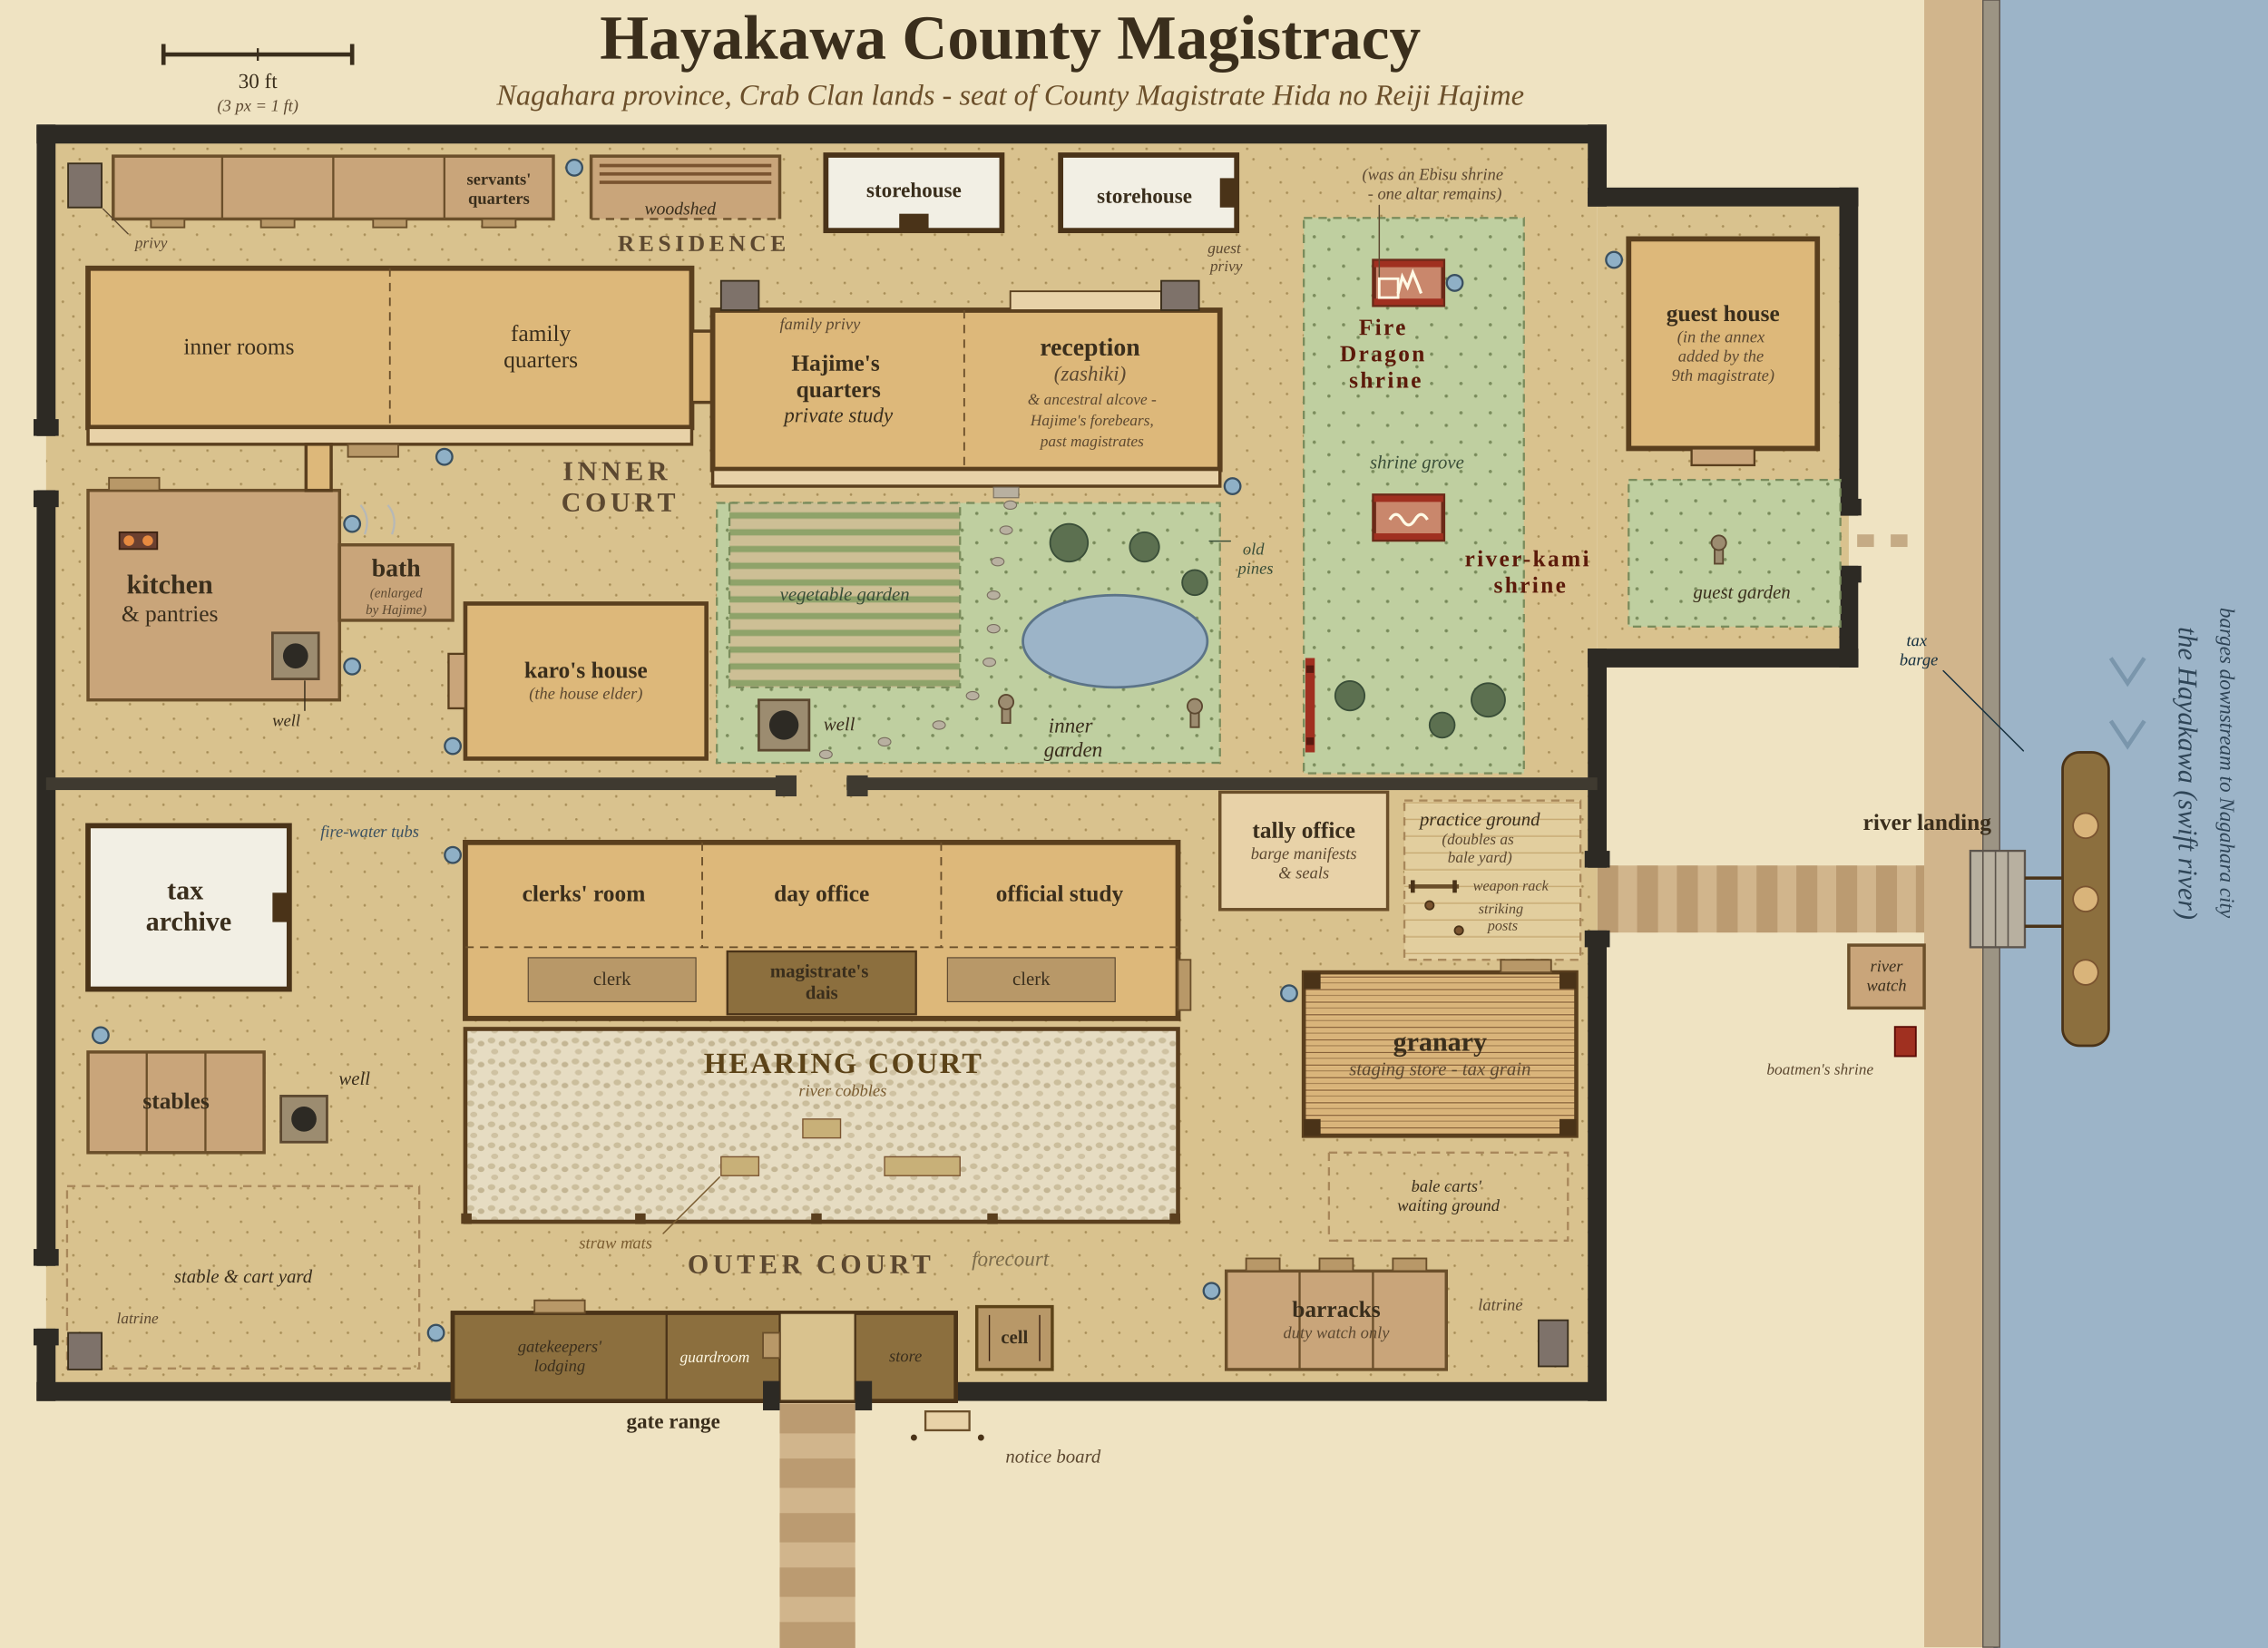
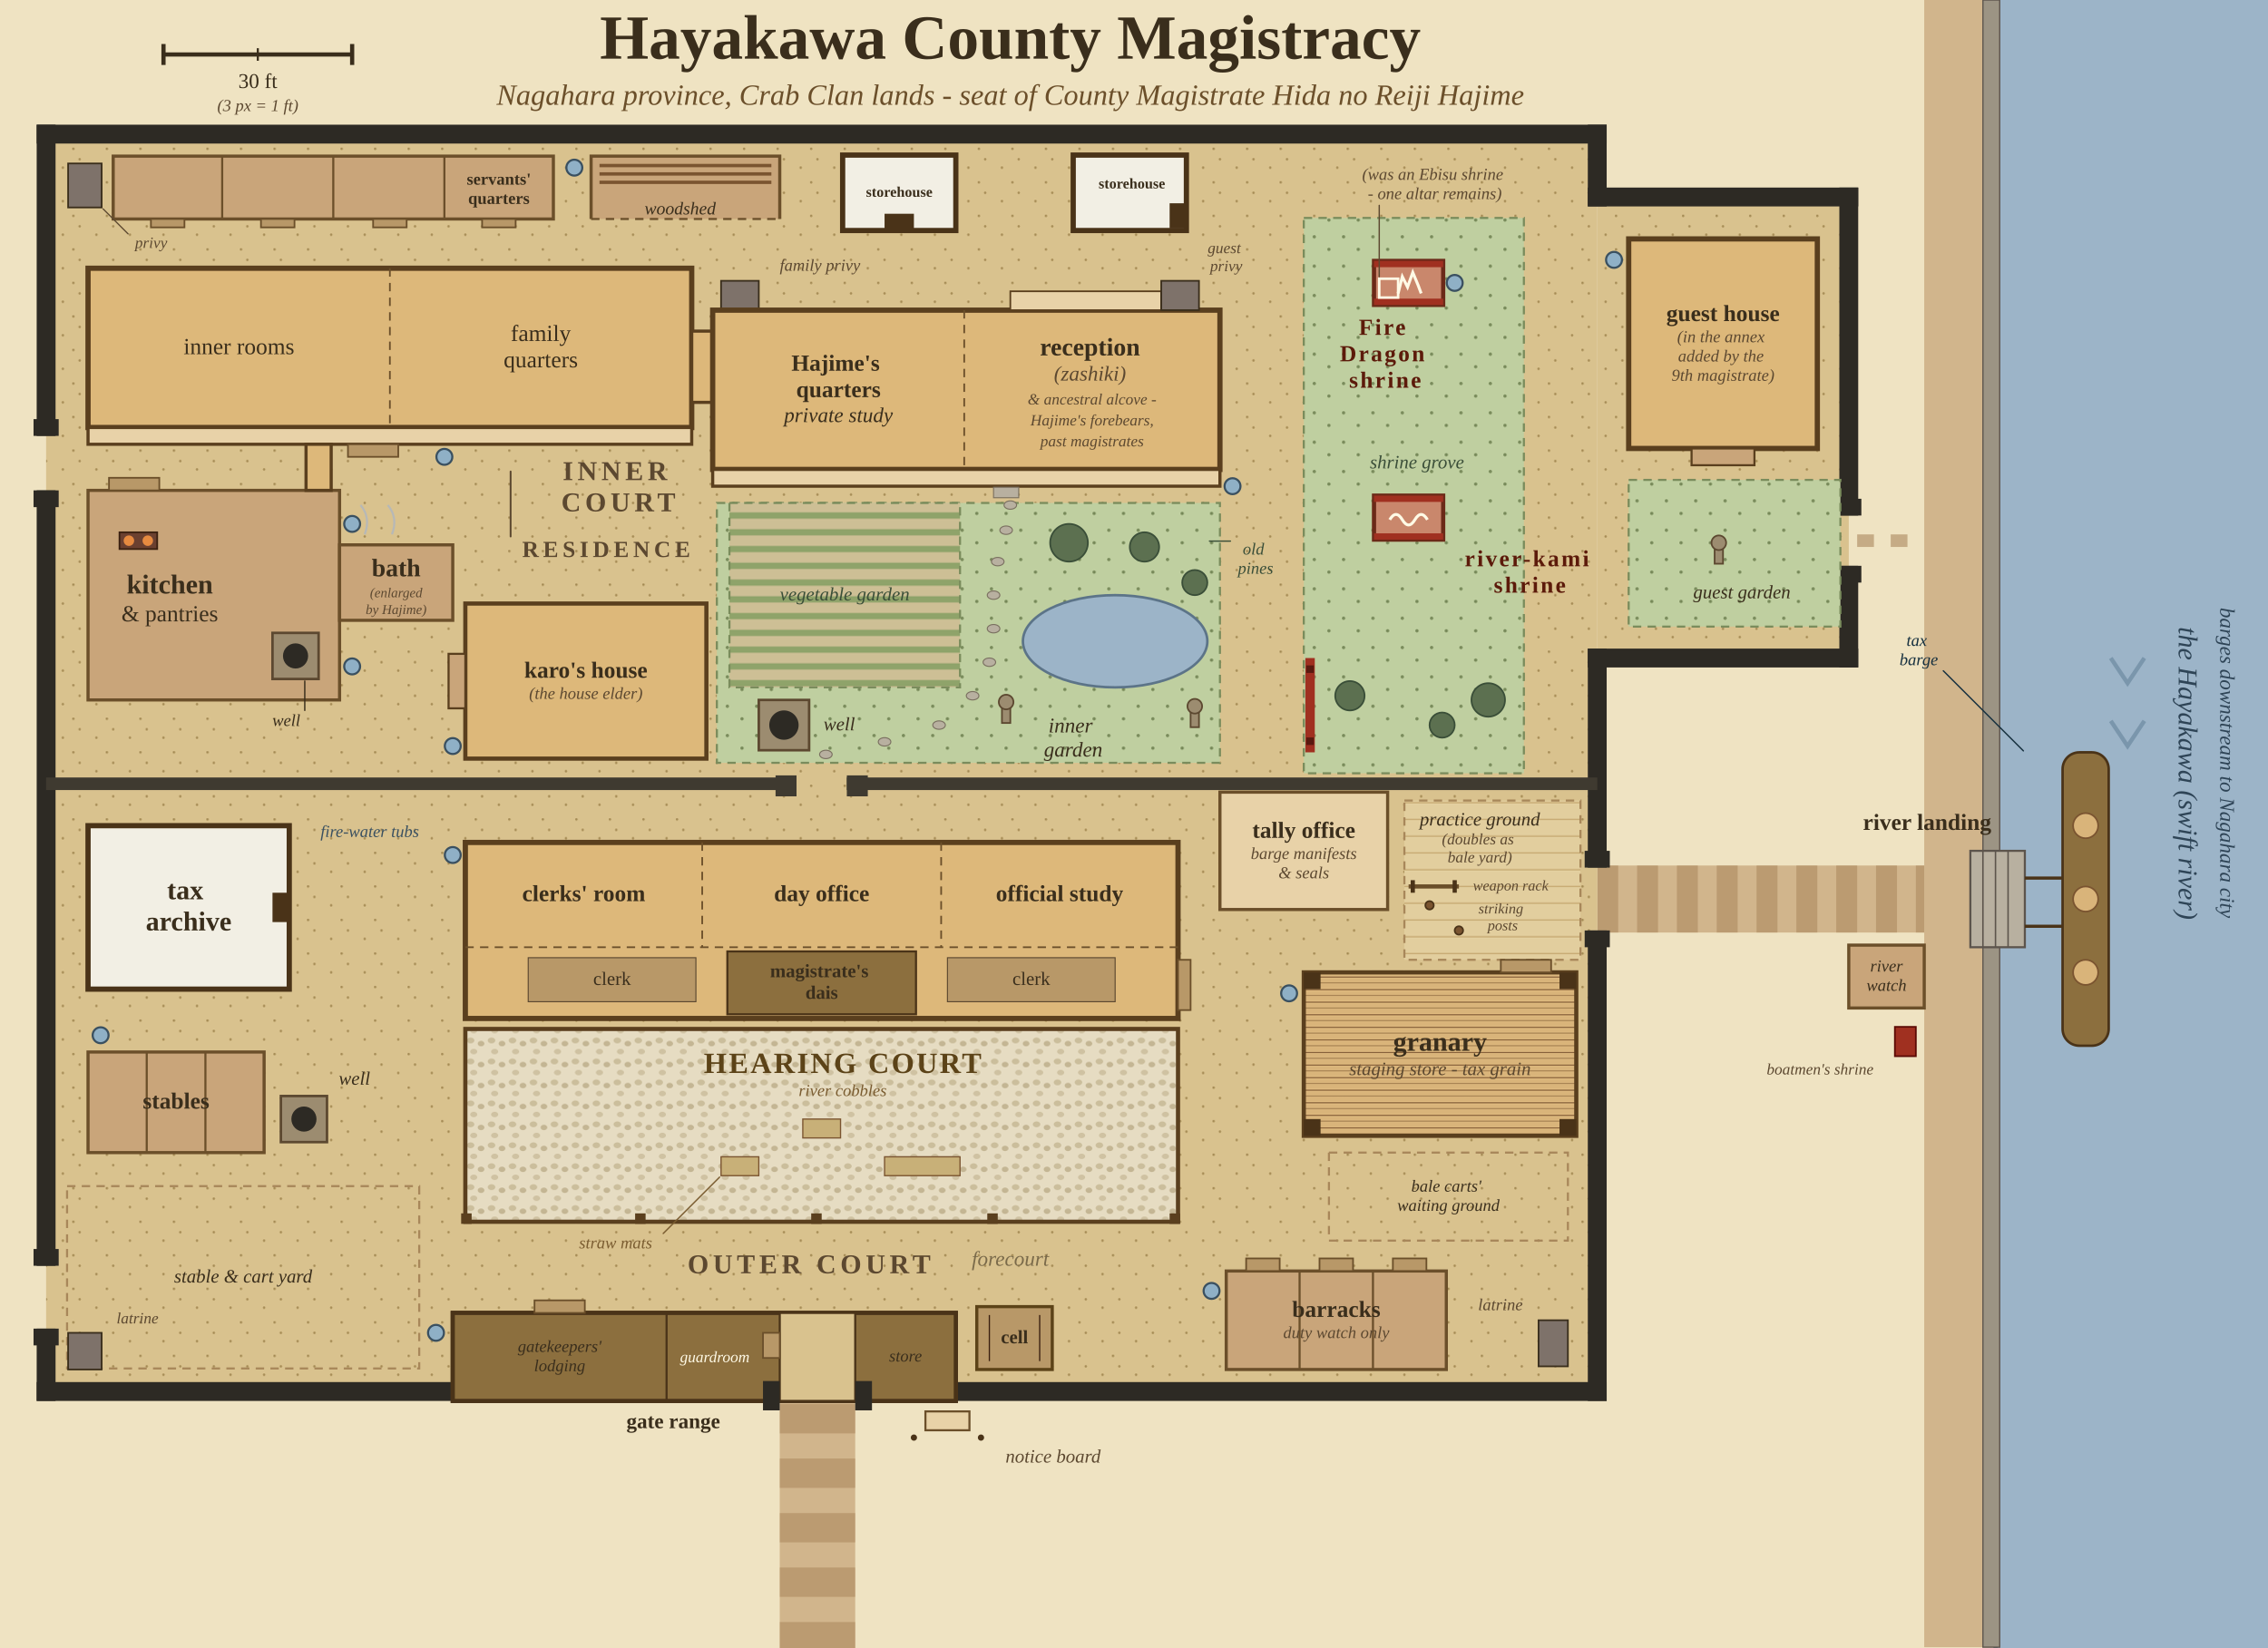
<svg xmlns="http://www.w3.org/2000/svg" viewBox="118 86 1082 786" font-family="Georgia, 'Times New Roman', serif">
  <defs>
    <pattern id="vegetable-rows" patternUnits="userSpaceOnUse" width="8" height="8">
      <rect width="8" height="8" fill="#CDBF95" />
      <rect y="2.5" width="8" height="3" fill="#8FA36A" />
    </pattern>
    <pattern id="garden-stipple" patternUnits="userSpaceOnUse" width="14" height="14">
      <rect width="14" height="14" fill="#BFCFA0" />
      <circle cx="3" cy="3" r="0.8" fill="#7A8C5C" />
      <circle cx="10" cy="9" r="0.8" fill="#7A8C5C" />
    </pattern>
    <pattern id="court-earth" patternUnits="userSpaceOnUse" width="16" height="16">
      <rect width="16" height="16" fill="#D9C28E" />
      <circle cx="4" cy="6" r="0.6" fill="#A88E58" />
      <circle cx="12" cy="2" r="0.6" fill="#A88E58" />
      <circle cx="9" cy="13" r="0.6" fill="#A88E58" />
    </pattern>
    <pattern id="keiko-earth" patternUnits="userSpaceOnUse" width="16" height="16">
      <rect width="16" height="16" fill="#E2CE9E" />
      <line x1="0" y1="5" x2="16" y2="5" stroke="#C2A46C" stroke-width="0.5" />
      <line x1="0" y1="13" x2="16" y2="13" stroke="#C2A46C" stroke-width="0.5" />
    </pattern>
    <pattern id="oshirasu-sand" patternUnits="userSpaceOnUse" width="12" height="12">
      <rect width="12" height="12" fill="#F2EAD0" />
      <circle cx="3" cy="4" r="0.5" fill="#C9B884" />
      <circle cx="8" cy="2" r="0.5" fill="#C9B884" />
      <circle cx="10" cy="9" r="0.5" fill="#C9B884" />
      <circle cx="5" cy="10" r="0.5" fill="#C9B884" />
      <circle cx="1" cy="8" r="0.5" fill="#C9B884" />
    </pattern>
    <pattern id="court-cobbles" patternUnits="userSpaceOnUse" width="10" height="10">
      <rect width="10" height="10" fill="#E6DCC2" />
      <ellipse cx="2.5" cy="2.5" rx="1.8" ry="1.4" fill="#CBBE9C" />
      <ellipse cx="7.5" cy="4" rx="1.6" ry="1.3" fill="#C4B694" />
      <ellipse cx="4" cy="7.8" rx="1.7" ry="1.3" fill="#CFC2A2" />
    </pattern>
    <pattern id="granary-slats" patternUnits="userSpaceOnUse" width="14" height="6">
      <rect width="14" height="6" fill="#D9B47A" />
      <line x1="0" y1="0" x2="14" y2="0" stroke="#7A5430" stroke-width="0.8" />
      <line x1="0" y1="3" x2="14" y2="3" stroke="#A88454" stroke-width="0.5" />
    </pattern>
  </defs>
  <rect x="0" y="0" width="1200" height="900" fill="#EFE3C2" data-kind="-" />
  <g data-kind="river">
    <rect x="1070" y="0" width="130" height="900" fill="#9CB4C8" />
    <line x1="1070" y1="0" x2="1070" y2="900" stroke="#5C7488" stroke-width="2" />
    <g stroke="#7A96AC" stroke-width="2" fill="none">
      <path d="M 1125 400 L 1133 412 L 1141 400" />
      <path d="M 1125 430 L 1133 442 L 1141 430" />
    </g>
    <text x="1161.0" y="458.6" text-anchor="middle" font-size="13" font-style="italic" fill="#2E4456" transform="rotate(90.0 1161.0 455.0)">the Hayakawa (swift river)</text>
    <text x="1180.0" y="452.8" text-anchor="middle" font-size="10" font-style="italic" fill="#2E4456" transform="rotate(90.0 1180.0 450.0)">barges downstream to Nagahara city</text>
  </g>
  <g data-kind="road">
    <path d="M 508 900 L 508 754.5" stroke="#B89060" stroke-width="36" stroke-linecap="butt" opacity="0.55" />
    <path d="M 508 900 L 508 754.5" stroke="#9C7448" stroke-width="36" stroke-dasharray="14 12" fill="none" opacity="0.4" />
  </g>
  <g data-kind="road">
    <path d="M 880 515 L 1036 515" stroke="#B89060" stroke-width="32" stroke-linecap="butt" opacity="0.55" />
    <path d="M 880 515 L 1036 515" stroke="#9C7448" stroke-width="32" stroke-dasharray="10 9" fill="none" opacity="0.4" />
  </g>
  <g data-kind="road">
    <path d="M 1050 86 L 1050 872" stroke="#B89060" stroke-width="28" stroke-linecap="butt" opacity="0.55" />
  </g>
  <g data-kind="river landing">
    <rect x="1064" y="86" width="8" height="786" fill="#9C9484" stroke="#5C544C" stroke-width="0.6" data-kind="revetment" />
    <g data-kind="dock">
      <rect x="1058" y="492" width="26" height="46" fill="#B8B0A0" stroke="#5C544C" stroke-width="1" />
      <line x1="1064" y1="492" x2="1064" y2="538" stroke="#5C544C" stroke-width="0.7" />
      <line x1="1070" y1="492" x2="1070" y2="538" stroke="#5C544C" stroke-width="0.7" />
      <line x1="1076" y1="492" x2="1076" y2="538" stroke="#5C544C" stroke-width="0.7" />
    </g>
    <text x="1068" y="482" text-anchor="end" font-size="11" font-weight="bold" fill="#3A2E1C">river landing</text>
    <g data-kind="tax barge">
      <line x1="1084" y1="505" x2="1102" y2="505" stroke="#4A3318" stroke-width="1.5" />
      <line x1="1084" y1="528" x2="1102" y2="528" stroke="#4A3318" stroke-width="1.5" />
      <rect x="1102" y="445" width="22" height="140" rx="8" fill="#8C6F3E" stroke="#4A3318" stroke-width="1.2" />
      <circle cx="1113" cy="480" r="6" fill="#D9B47A" stroke="#7A5430" stroke-width="0.8" />
      <circle cx="1113" cy="515" r="6" fill="#D9B47A" stroke="#7A5430" stroke-width="0.8" />
      <circle cx="1113" cy="550" r="6" fill="#D9B47A" stroke="#7A5430" stroke-width="0.8" />
      <text x="1033.4" y="394.2" text-anchor="middle" font-size="8" font-style="italic" fill="#16303F">
        <tspan x="1033.4" dy="0.0">tax</tspan>
        <tspan x="1033.4" dy="9.2">barge</tspan>
      </text>
      <line x1="1045.1" y1="406.1" x2="1083.3" y2="444.3" stroke="#16303F" stroke-width="0.64" stroke-linecap="round" data-leader="1" />
    </g>
    <g data-kind="boatmen's altar">
      <rect x="1022" y="576" width="10" height="14" fill="#A03020" stroke="#5C0A04" stroke-width="0.8" />
      <text x="986.3" y="598.7" text-anchor="middle" font-size="7.5" font-style="italic" fill="#5C4830">boatmen's shrine</text>
    </g>
    <g data-kind="river watch">
      <rect x="1000" y="537" width="36" height="30" fill="#C9A57A" stroke="#6B4F2A" stroke-width="1.5" />
      <text x="1018.0" y="549.6" text-anchor="middle" font-size="8" font-style="italic" fill="#3A2E1C">river</text>
      <text x="1018.0" y="558.8" text-anchor="middle" font-size="8" font-style="italic" fill="#3A2E1C">watch</text>
    </g>
  </g>
  <text x="600" y="114" text-anchor="middle" font-size="30" font-weight="bold" fill="#3A2E1C" data-kind="-">Hayakawa County Magistracy</text>
  <text x="600" y="136" text-anchor="middle" font-size="14" font-style="italic" fill="#6B4F2A" data-kind="-">Nagahara province, Crab Clan lands - seat of County Magistrate Hida no Reiji Hajime</text>
  <g data-kind="-">
    <g stroke="#3A2E1C">
      <line x1="196" y1="112" x2="286" y2="112" stroke-width="2" />
      <line x1="196" y1="107" x2="196" y2="117" stroke-width="2" />
      <line x1="286" y1="107" x2="286" y2="117" stroke-width="2" />
      <line x1="241" y1="109" x2="241" y2="115" stroke-width="1" />
    </g>
    <text x="241" y="128" text-anchor="middle" font-size="10" fill="#3A2E1C">30 ft</text>
    <text x="241" y="139" text-anchor="middle" font-size="8" font-style="italic" fill="#5C4830">(3 px = 1 ft)</text>
  </g>
  <rect x="140" y="150" width="740" height="310" fill="url(#court-earth)" id="precinct" data-kind="inner court" />
  <rect x="140" y="456" width="740" height="294" fill="url(#court-earth)" id="precinct" data-kind="outer court" />
  <rect x="880" y="180" width="120" height="220" fill="url(#court-earth)" id="precinct" data-kind="inner court" />
  <g stroke="#2D2A24" stroke-width="9" fill="none" stroke-linecap="square" data-kind="compound wall">
    <line x1="140" y1="150" x2="880" y2="150" />
    <line x1="140" y1="150" x2="140" y2="289.5" />
    <line x1="140" y1="324.5" x2="140" y2="685.5" />
    <line x1="140" y1="724.5" x2="140" y2="750" />
    <line x1="880" y1="150" x2="880" y2="180" />
    <line x1="880" y1="180" x2="1000" y2="180" />
    <line x1="1000" y1="400" x2="880" y2="400" />
    <line x1="880" y1="400" x2="880" y2="495.5" />
    <line x1="1000" y1="180" x2="1000" y2="327.5" />
    <line x1="1000" y1="360.5" x2="1000" y2="400" />
    <line x1="880" y1="534.5" x2="880" y2="750" />
    <line x1="140" y1="750" x2="329.5" y2="750" />
    <line x1="578.5" y1="750" x2="880" y2="750" />
  </g>
  <g fill="#2D2A24" data-kind="side gate">
    <rect x="874" y="492" width="12" height="8" />
    <rect x="874" y="530" width="12" height="8" />
  </g>
  <g fill="#2D2A24" data-kind="side gate">
    <rect x="134" y="286" width="12" height="8" />
    <rect x="134" y="320" width="12" height="8" />
  </g>
  <g fill="#2D2A24" data-kind="side gate">
    <rect x="134" y="682" width="12" height="8" />
    <rect x="134" y="720" width="12" height="8" />
  </g>
  <g fill="#2D2A24" data-kind="side gate">
    <rect x="994" y="324" width="12" height="8" />
    <rect x="994" y="356" width="12" height="8" />
  </g>
  <path d="M 1004 344 L 1036 344" stroke="#9C7448" stroke-width="6" stroke-dasharray="8 8" fill="none" opacity="0.5" data-kind="road" />
  <g data-kind="notice board">
    <rect x="559.5" y="759.5" width="21" height="9" fill="#E8D2A8" stroke="#6B4F2A" stroke-width="1" />
    <circle cx="554" cy="772" r="1.5" fill="#4A3318" />
    <circle cx="586" cy="772" r="1.5" fill="#4A3318" />
    <text x="620.4" y="783.9" text-anchor="middle" font-size="9" font-style="italic" fill="#5C4830">notice board</text>
  </g>
  <g stroke="#3F3A30" stroke-width="6" fill="none" data-kind="court divider">
    <line x1="140" y1="460" x2="498" y2="460" />
    <line x1="522" y1="460" x2="880" y2="460" />
  </g>
  <g fill="#3F3A30" data-kind="nakamon" data-part-of="court divider">
    <rect x="488" y="456" width="10" height="10" />
    <rect x="522" y="456" width="10" height="10" />
  </g>
  <text x="413.0" y="315.1" text-anchor="middle" font-size="13" font-weight="bold" letter-spacing="2" fill="#5C4830" data-kind="inner court">
    <tspan x="413.0" dy="0.0">INNER</tspan>
    <tspan x="413.0" dy="14.9">COURT</tspan>
  </text>
+   <g data-kind="latrine" data-part-of="residence">
+     <rect x="462" y="220" width="18" height="14" fill="#7E726A" stroke="#3A2E1C" stroke-width="0.8" />
+     <text x="509.2" y="215.2" text-anchor="middle" font-size="8" font-style="italic" fill="#5C4830">family privy</text>
+   </g>
  <g data-kind="residence">
-     <text x="452.8" y="205.8" text-anchor="middle" font-size="11" font-weight="bold" letter-spacing="2" fill="#5C4830">RESIDENCE</text>
+     <text x="407.2" y="351.8" text-anchor="middle" font-size="11" font-weight="bold" letter-spacing="2" fill="#5C4830">RESIDENCE</text>
+     <line x1="361.6" y1="342.0" x2="361.6" y2="311.0" stroke="#5C4830" stroke-width="0.88" stroke-linecap="round" data-leader="1" />
    <rect x="160" y="214" width="288" height="76" fill="#DDB87A" />
    <rect x="160" y="214" width="144" height="76" fill="#DDB87A" data-kind="inner rooms" />
    <rect x="304" y="214" width="144" height="76" fill="#DDB87A" data-kind="family quarters" />
    <rect x="160" y="214" width="288" height="76" fill="none" stroke="#5A3F1E" stroke-width="2.5" />
    <rect x="160" y="290" width="288" height="8" fill="#E8D2A8" stroke="#5A3F1E" stroke-width="1.5" data-kind="engawa" />
    <line x1="304" y1="214" x2="304" y2="290" stroke="#6B4F2A" stroke-width="0.8" stroke-dasharray="4 3" />
    <rect x="284" y="298" width="24" height="6" fill="#B89868" stroke="#6B4F2A" stroke-width="0.8" data-kind="door" />
    <text x="232.0" y="255.0" text-anchor="middle" font-size="11" fill="#3A2E1C" data-kind="inner rooms">inner rooms</text>
    <g data-kind="family quarters">
      <text x="376.0" y="248.7" text-anchor="middle" font-size="11" fill="#3A2E1C">family</text>
      <text x="376.0" y="261.3" text-anchor="middle" font-size="11" fill="#3A2E1C">quarters</text>
    </g>
    <rect x="448" y="244" width="10" height="34" fill="#DDB87A" stroke="#5A3F1E" stroke-width="1.5" data-kind="residence corridor" />
    <rect x="458" y="234" width="242" height="76" fill="#DDB87A" />
    <rect x="458" y="234" width="120" height="76" fill="#DDB87A" data-kind="lord's quarters" />
    <rect x="578" y="234" width="122" height="76" fill="#DDB87A" data-kind="reception room" />
    <rect x="458" y="234" width="242" height="76" fill="none" stroke="#5A3F1E" stroke-width="2.5" />
    <rect x="458" y="310" width="242" height="8" fill="#E8D2A8" stroke="#5A3F1E" stroke-width="1.5" data-kind="engawa" />
    <line x1="578" y1="234" x2="578" y2="310" stroke="#6B4F2A" stroke-width="0.8" stroke-dasharray="4 3" />
    <g data-kind="lord's quarters">
      <text x="518.0" y="262.9" text-anchor="middle" font-size="11" font-weight="bold" fill="#3A2E1C">
        <tspan x="518.0" dy="0.0">Hajime's</tspan>
        <tspan x="518.0" dy="12.6">quarters</tspan>
      </text>
      <text x="518.0" y="287.4" text-anchor="middle" font-size="10" font-style="italic" fill="#3A2E1C">private study</text>
    </g>
    <g data-kind="reception room">
      <text x="638.0" y="255.6" text-anchor="middle" font-size="12" font-weight="bold" fill="#3A2E1C">reception</text>
      <text x="638.0" y="267.6" text-anchor="middle" font-size="10" font-style="italic" fill="#5C4830">(zashiki)</text>
    </g>
    <text x="639" y="279" text-anchor="middle" font-size="7.5" font-style="italic" fill="#5C4830" data-kind="ancestral alcove">&amp; ancestral alcove -</text>
    <text x="639" y="289" text-anchor="middle" font-size="7.5" font-style="italic" fill="#5C4830" data-kind="ancestral alcove">Hajime's forebears,</text>
    <text x="639" y="299" text-anchor="middle" font-size="7.5" font-style="italic" fill="#5C4830" data-kind="ancestral alcove">past magistrates</text>
  </g>
  <g data-kind="kitchen">
    <rect x="160" y="320" width="120" height="100" fill="#C9A57A" stroke="#6B4F2A" stroke-width="1.5" />
    <g data-kind="hearth">
      <rect x="175" y="340" width="18" height="8" fill="#6B4030" stroke="#3A2010" stroke-width="0.8" />
      <circle cx="179.5" cy="344" r="2.5" fill="#E68A40" />
      <circle cx="188.5" cy="344" r="2.5" fill="#E68A40" />
    </g>
    <text x="199.0" y="369.2" text-anchor="middle" font-size="13" font-weight="bold" fill="#3A2E1C">kitchen</text>
    <text x="199.0" y="382.5" text-anchor="middle" font-size="11" fill="#3A2E1C">&amp; pantries</text>
    <rect x="248" y="388" width="22" height="22" fill="#9C8C70" stroke="#5C4830" stroke-width="1.2" data-kind="well" />
    <circle cx="259" cy="399" r="6" fill="#2D2A24" data-kind="well" />
    <text x="254.6" y="432.4" text-anchor="middle" font-size="8" font-style="italic" fill="#3A2E1C" data-kind="well">well</text>
    <line x1="263.4" y1="425.0" x2="263.4" y2="411.0" stroke="#3A2E1C" stroke-width="0.64" stroke-linecap="round" data-kind="well" data-leader="1" />
    <rect x="170" y="314" width="24" height="6" fill="#B89868" stroke="#6B4F2A" stroke-width="0.8" data-kind="door" />
  </g>
  <rect x="264" y="298" width="12" height="22" fill="#DDB87A" stroke="#5A3F1E" stroke-width="1.5" data-kind="residence corridor" data-part-of="residence" />
  <g data-kind="garden">
    <rect x="460" y="326" width="240" height="124" fill="url(#garden-stipple)" stroke="#7A8C5C" stroke-width="1" stroke-dasharray="4 3" />
    <ellipse cx="650" cy="392" rx="44" ry="22" fill="#9CB4C8" stroke="#5C7488" stroke-width="1.2" data-kind="garden pond" />
    <g fill="#B8B0A0" stroke="#7A7060" stroke-width="0.5">
      <ellipse cx="512" cy="446" rx="3" ry="2" />
      <ellipse cx="540" cy="440" rx="3" ry="2" />
      <ellipse cx="566" cy="432" rx="3" ry="2" />
      <ellipse cx="582" cy="418" rx="3" ry="2" />
      <ellipse cx="590" cy="402" rx="3" ry="2" />
      <ellipse cx="592" cy="386" rx="3" ry="2" />
      <ellipse cx="592" cy="370" rx="3" ry="2" />
      <ellipse cx="594" cy="354" rx="3" ry="2" />
      <ellipse cx="598" cy="339" rx="3" ry="2" />
      <ellipse cx="600" cy="327" rx="3" ry="2" />
      <rect x="592" y="318.5" width="12" height="5" />
    </g>
    <g data-kind="garden pines">
      <circle cx="628" cy="345" r="9" fill="#5C7050" stroke="#3A4E38" stroke-width="0.8" />
      <circle cx="664" cy="347" r="7" fill="#5C7050" stroke="#3A4E38" stroke-width="0.8" />
      <circle cx="688" cy="364" r="6" fill="#5C7050" stroke="#3A4E38" stroke-width="0.8" />
      <text x="717.0" y="350.6" text-anchor="middle" font-size="8" font-style="italic" fill="#3A4E38">
        <tspan x="717.0" dy="0.0">old</tspan>
        <tspan x="717.0" dy="9.2">pines</tspan>
      </text>
      <line x1="705.0" y1="344.2" x2="695.0" y2="344.2" stroke="#3A4E38" stroke-width="0.64" stroke-linecap="round" data-leader="1" />
    </g>
    <g fill="#9C8C70" stroke="#5C4830" stroke-width="0.8" data-kind="stone lantern">
      <rect x="686" y="426" width="4" height="7" />
      <circle cx="688" cy="423" r="3.5" />
      <rect x="596" y="424" width="4" height="7" />
      <circle cx="598" cy="421" r="3.5" />
    </g>
    <text x="630.0" y="435.5" text-anchor="middle" font-size="10" font-style="italic" fill="#3A2E1C">
      <tspan x="630.0" dy="0.0">inner</tspan>
      <tspan x="630.0" dy="11.5">garden</tspan>
    </text>
  </g>
  <g data-kind="bath">
    <rect x="280" y="346" width="54" height="36" fill="#C9A57A" stroke="#6B4F2A" stroke-width="1.5" />
    <path d="M 292 341 q 3 -8 -2 -14 M 305 341 q 3 -8 -2 -14" stroke="#A8B4C8" stroke-width="1" fill="none" opacity="0.7" />
    <text x="307" y="361" text-anchor="middle" font-size="12" font-weight="bold" fill="#3A2E1C">bath</text>
    <text x="307" y="371" text-anchor="middle" font-size="6.5" font-style="italic" fill="#5C4830">(enlarged</text>
    <text x="307" y="379" text-anchor="middle" font-size="6.5" font-style="italic" fill="#5C4830">by Hajime)</text>
  </g>
  <g data-kind="karo's house">
    <rect x="340" y="374" width="115" height="74" fill="#DDB87A" stroke="#5A3F1E" stroke-width="2" />
    <rect x="332" y="398" width="8" height="26" fill="#C9A57A" stroke="#5A3F1E" stroke-width="1" data-kind="door" />
    <text x="397.5" y="409.4" text-anchor="middle" font-size="11" font-weight="bold" fill="#3A2E1C">karo's house</text>
    <text x="397.5" y="419.5" text-anchor="middle" font-size="8" font-style="italic" fill="#5C4830">(the house elder)</text>
  </g>
  <g data-kind="well" data-part-of="vegetable garden">
    <rect x="480" y="420" width="24" height="24" fill="#9C8C70" stroke="#5C4830" stroke-width="1.2" />
    <circle cx="492" cy="432" r="7" fill="#2D2A24" />
    <text x="518.4" y="434.5" text-anchor="middle" font-size="9" font-style="italic" fill="#3A2E1C">well</text>
  </g>
  <g data-kind="storehouse">
-     <rect x="512" y="160" width="84" height="36" fill="#F2EFE4" stroke="#4A3318" stroke-width="2.5" />
-     <rect x="547" y="188" width="14" height="8" fill="#4A3318" data-kind="door" />
-     <text x="554" y="180" text-anchor="middle" font-size="10" font-weight="bold" fill="#3A2E1C">storehouse</text>
+     <rect x="520" y="160" width="54" height="36" fill="#F2EFE4" stroke="#4A3318" stroke-width="2.5" />
+     <rect x="540" y="188" width="14" height="8" fill="#4A3318" data-kind="door" />
+     <text x="547.0" y="179.9" text-anchor="middle" font-size="7" font-weight="bold" fill="#3A2E1C">storehouse</text>
  </g>
  <g data-kind="storehouse">
-     <rect x="624" y="160" width="84" height="36" fill="#F2EFE4" stroke="#4A3318" stroke-width="2.5" />
-     <rect x="700" y="171" width="8" height="14" fill="#4A3318" data-kind="door" />
-     <text x="664.0" y="182.8" text-anchor="middle" font-size="10" font-weight="bold" fill="#3A2E1C">storehouse</text>
+     <rect x="630" y="160" width="54" height="36" fill="#F2EFE4" stroke="#4A3318" stroke-width="2.5" />
+     <rect x="676" y="183" width="8" height="12" fill="#4A3318" data-kind="door" />
+     <text x="658.0" y="175.9" text-anchor="middle" font-size="7" font-weight="bold" fill="#3A2E1C">storehouse</text>
  </g>
  <g data-kind="servants' quarters">
    <rect x="172" y="160.5" width="210" height="30" fill="#C9A57A" stroke="#6B4F2A" stroke-width="1.5" />
    <line x1="224" y1="160.5" x2="224" y2="190.5" stroke="#6B4F2A" stroke-width="1" />
    <line x1="277" y1="160.5" x2="277" y2="190.5" stroke="#6B4F2A" stroke-width="1" />
    <line x1="330" y1="160.5" x2="330" y2="190.5" stroke="#6B4F2A" stroke-width="1" />
    <rect x="190" y="190.5" width="16" height="4" fill="#B89868" stroke="#6B4F2A" stroke-width="0.8" data-kind="door" />
    <rect x="242.5" y="190.5" width="16" height="4" fill="#B89868" stroke="#6B4F2A" stroke-width="0.8" data-kind="door" />
    <rect x="296" y="190.5" width="16" height="4" fill="#B89868" stroke="#6B4F2A" stroke-width="0.8" data-kind="door" />
    <rect x="348" y="190.5" width="16" height="4" fill="#B89868" stroke="#6B4F2A" stroke-width="0.8" data-kind="door" />
    <text x="356.0" y="174.1" text-anchor="middle" font-size="8" font-weight="bold" fill="#3A2E1C">servants'</text>
    <text x="356.0" y="183.3" text-anchor="middle" font-size="8" font-weight="bold" fill="#3A2E1C">quarters</text>
  </g>
  <g data-kind="kitchen">
    <rect x="400" y="160.5" width="90" height="30" fill="#C9A57A" />
    <g stroke="#7A5430" stroke-width="1.6">
      <line x1="404" y1="165" x2="486" y2="165" />
      <line x1="404" y1="169" x2="486" y2="169" />
      <line x1="404" y1="173" x2="486" y2="173" />
    </g>
    <path d="M 400 190.5 L 400 160.5 L 490 160.5 L 490 190.5" fill="none" stroke="#6B4F2A" stroke-width="1.5" />
    <line x1="400" y1="190.5" x2="490" y2="190.5" stroke="#6B4F2A" stroke-width="1" stroke-dasharray="4 3" />
    <text x="442.5" y="188.3" text-anchor="middle" font-size="8.5" font-style="italic" fill="#3A2E1C">woodshed</text>
  </g>
  <g data-kind="latrine">
    <rect x="150.5" y="164" width="16" height="21" fill="#7E726A" stroke="#3A2E1C" stroke-width="0.8" />
    <text x="190.1" y="204.3" text-anchor="middle" font-size="7.5" font-style="italic" fill="#5C4830">privy</text>
    <line x1="179.1" y1="197.6" x2="167.2" y2="185.7" stroke="#5C4830" stroke-width="0.60" stroke-linecap="round" data-leader="1" />
  </g>
  <g data-kind="engawa" data-part-of="residence">
    <rect x="600" y="225" width="72" height="9" fill="#E8D2A8" stroke="#5A3F1E" stroke-width="0.8" />
  </g>
  <g data-kind="latrine" data-part-of="residence">
    <rect x="672" y="220" width="18" height="14" fill="#7E726A" stroke="#3A2E1C" stroke-width="0.8" />
    <text x="703.0" y="206.8" text-anchor="middle" font-size="7.5" font-style="italic" fill="#5C4830">
      <tspan x="703.0" dy="0.0">guest</tspan>
      <tspan x="703.0" dy="8.6">privy</tspan>
    </text>
-   </g>
-   <g data-kind="latrine" data-part-of="residence">
-     <rect x="462" y="220" width="18" height="14" fill="#7E726A" stroke="#3A2E1C" stroke-width="0.8" />
-     <text x="509.2" y="243.2" text-anchor="middle" font-size="8" font-style="italic" fill="#5C4830">family privy</text>
  </g>
  <g data-kind="vegetable garden">
    <rect x="466" y="326" width="110" height="88" fill="url(#vegetable-rows)" stroke="#7A8C5C" stroke-width="1" stroke-dasharray="4 3" />
    <text x="521.0" y="372.5" text-anchor="middle" font-size="9" font-style="italic" fill="#3A4E38">vegetable garden</text>
  </g>
  <g data-kind="shrine grove">
    <rect x="740" y="190" width="105" height="265" fill="url(#garden-stipple)" stroke="#7A8C5C" stroke-width="1" stroke-dasharray="4 3" />
    <circle cx="828" cy="420" r="8" fill="#5C7050" stroke="#3A4E38" stroke-width="0.8" />
    <circle cx="762" cy="418" r="7" fill="#5C7050" stroke="#3A4E38" stroke-width="0.8" />
    <circle cx="806" cy="432" r="6" fill="#5C7050" stroke="#3A4E38" stroke-width="0.8" />
    <text x="794.0" y="309.5" text-anchor="middle" font-size="9" font-style="italic" fill="#3A4E38">shrine grove</text>
  </g>
  <g data-kind="compound shrine">
    <text x="778.8" y="245.8" text-anchor="middle" font-size="11" font-weight="bold" letter-spacing="1" fill="#5C1A0A">
      <tspan x="778.8" dy="0.0">Fire</tspan>
      <tspan x="778.8" dy="12.6">Dragon</tspan>
      <tspan x="778.8" dy="12.6">shrine</tspan>
    </text>
    <rect x="773.5" y="210.5" width="33" height="21" fill="#C9876C" stroke="#6B2A18" stroke-width="2" />
    <rect x="773.5" y="210.5" width="33" height="3" fill="#A03020" />
    <rect x="773.5" y="228.5" width="33" height="3" fill="#A03020" />
    <path d="M 785 226 L 787 218 L 789.5 223 L 792 216 L 794.5 222 L 796 226" stroke="#FFFAE6" stroke-width="1.4" fill="none" data-kind="shrine altar" />
    <g data-kind="shrine altar">
      <rect x="776" y="219" width="9" height="9" fill="none" stroke="#FFFAE6" stroke-width="1.2" />
      <text x="802.5" y="171.8" text-anchor="middle" font-size="8" font-style="italic" fill="#5C4830">
        <tspan x="802.5" dy="0.0">(was an Ebisu shrine</tspan>
        <tspan x="802.5" dy="9.2">- one altar remains)</tspan>
      </text>
      <line x1="776.0" y1="184.0" x2="776.0" y2="218.0" stroke="#5C4830" stroke-width="0.64" stroke-linecap="round" data-leader="1" />
    </g>
  </g>
  <g data-kind="compound shrine">
    <text x="847.8" y="356.2" text-anchor="middle" font-size="11" font-weight="bold" letter-spacing="1" fill="#5C1A0A">
      <tspan x="847.8" dy="0.0">river-kami</tspan>
      <tspan x="847.8" dy="12.6">shrine</tspan>
    </text>
    <rect x="773.5" y="322.5" width="33" height="21" fill="#C9876C" stroke="#6B2A18" stroke-width="2" />
    <rect x="773.5" y="322.5" width="33" height="3" fill="#A03020" />
    <rect x="773.5" y="340.5" width="33" height="3" fill="#A03020" />
    <path d="M 781 334 q 3 -5 6 0 q 3 5 6 0 q 3 -5 6 0" stroke="#FFFAE6" stroke-width="1.4" fill="none" data-kind="shrine altar" />
  </g>
  <g data-kind="torii" data-part-of="compound shrine">
    <rect x="740" y="400" width="6" height="45" fill="none" id="arch" />
    <line x1="743" y1="400" x2="743" y2="445" stroke="#A03020" stroke-width="4.5" />
    <rect x="741.2" y="403.5" width="3.6" height="3.6" fill="#5A1A10" />
    <rect x="741.2" y="437.9" width="3.6" height="3.6" fill="#5A1A10" />
  </g>
  <g data-kind="guest quarters">
    <rect x="895" y="200" width="90" height="100" fill="#DDB87A" stroke="#5A3F1E" stroke-width="2.5" />
    <rect x="925" y="300" width="30" height="8" fill="#C9A57A" stroke="#5A3F1E" stroke-width="1" data-kind="door" />
    <text x="940.0" y="239.2" text-anchor="middle" font-size="11" font-weight="bold" fill="#3A2E1C">guest house</text>
    <text x="940.0" y="249.3" text-anchor="middle" font-size="8" font-style="italic" fill="#5C4830">
      <tspan x="940.0" dy="0.0">(in the annex</tspan>
      <tspan x="940.0" dy="9.2">added by the</tspan>
      <tspan x="940.0" dy="9.2">9th magistrate)</tspan>
    </text>
  </g>
  <g data-kind="garden">
    <rect x="895" y="315" width="101" height="70" fill="url(#garden-stipple)" stroke="#7A8C5C" stroke-width="1" stroke-dasharray="4 3" />
    <g fill="#9C8C70" stroke="#5C4830" stroke-width="0.8" data-kind="stone lantern">
      <rect x="936" y="348" width="4" height="7" />
      <circle cx="938" cy="345" r="3.5" />
    </g>
    <text x="949.0" y="371.5" text-anchor="middle" font-size="9" font-style="italic" fill="#3A2E1C">guest garden</text>
  </g>
  <text x="504.0" y="693.6" text-anchor="middle" font-size="13" font-weight="bold" letter-spacing="2" fill="#5C4830" data-kind="outer court">OUTER COURT</text>
  <text x="600" y="690" text-anchor="middle" font-size="10" font-style="italic" fill="#7A6A4A" data-kind="outer court">forecourt</text>
  <g data-kind="office hall">
    <rect x="340" y="488" width="340" height="84" fill="#DDB87A" />
    <rect x="340" y="488" width="113" height="50" fill="#DDB87A" data-kind="clerks' room" />
    <rect x="453" y="488" width="114" height="50" fill="#DDB87A" data-kind="day office" />
    <rect x="567" y="488" width="113" height="50" fill="#DDB87A" data-kind="official study" />
    <rect x="340" y="488" width="340" height="84" fill="none" stroke="#5A3F1E" stroke-width="2.5" />
    <line x1="340" y1="538" x2="680" y2="538" stroke="#6B4F2A" stroke-width="0.8" stroke-dasharray="4 3" />
    <line x1="453" y1="488" x2="453" y2="538" stroke="#6B4F2A" stroke-width="0.8" stroke-dasharray="4 3" />
    <line x1="567" y1="488" x2="567" y2="538" stroke="#6B4F2A" stroke-width="0.8" stroke-dasharray="4 3" />
    <text x="396.5" y="516.0" text-anchor="middle" font-size="11" font-weight="bold" fill="#3A2E1C" data-kind="clerks' room">clerks' room</text>
    <text x="510.0" y="516.0" text-anchor="middle" font-size="11" font-weight="bold" fill="#3A2E1C" data-kind="day office">day office</text>
    <text x="623.5" y="516.0" text-anchor="middle" font-size="11" font-weight="bold" fill="#3A2E1C" data-kind="official study">official study</text>
    <rect x="465" y="540" width="90" height="30" fill="#8C6F3E" stroke="#4A3318" stroke-width="1" data-kind="magistrate's dais" />
    <text x="510.0" y="552.3" text-anchor="middle" font-size="9" font-weight="bold" fill="#3A2E1C" data-kind="magistrate's dais">
      <tspan x="510.0" dy="0.0">magistrate's</tspan>
      <tspan x="510.0" dy="10.3">dais</tspan>
    </text>
    <g data-kind="clerks' seats">
      <rect x="370" y="543" width="80" height="21" fill="#B89868" stroke="#5C4830" stroke-width="0.5" />
      <text x="410.0" y="556.0" text-anchor="middle" font-size="9" fill="#3A2E1C">clerk</text>
      <rect x="570" y="543" width="80" height="21" fill="#B89868" stroke="#5C4830" stroke-width="0.5" />
      <text x="610.0" y="556.0" text-anchor="middle" font-size="9" fill="#3A2E1C">clerk</text>
    </g>
    <rect x="680" y="544" width="6" height="24" fill="#B89868" stroke="#6B4F2A" stroke-width="0.8" data-kind="door" />
  </g>
  <g data-kind="hearing court">
    <rect x="340" y="577" width="340" height="92" fill="url(#court-cobbles)" stroke="#5A3F1E" stroke-width="2" />
    <g fill="#5A3F1E">
      <rect x="338" y="665" width="5" height="5" />
      <rect x="421" y="665" width="5" height="5" />
      <rect x="505" y="665" width="5" height="5" />
      <rect x="589" y="665" width="5" height="5" />
      <rect x="676" y="665" width="5" height="5" />
    </g>
    <text x="520.0" y="598.0" text-anchor="middle" font-size="14" font-weight="bold" letter-spacing="1" fill="#5C4318">HEARING COURT</text>
    <text x="520.0" y="609.0" text-anchor="middle" font-size="8" font-style="italic" fill="#7A5C30">river cobbles</text>
    <g data-kind="kneeling positions">
      <g fill="#C8B078" stroke="#7A5430" stroke-width="0.6">
        <rect x="501" y="620" width="18" height="9" />
        <rect x="462" y="638" width="18" height="9" />
        <rect x="540" y="638" width="36" height="9" />
      </g>
      <text x="411.7" y="681.7" text-anchor="middle" font-size="8" font-style="italic" fill="#7A5C30">straw mats</text>
      <line x1="434.4" y1="674.6" x2="461.3" y2="647.7" stroke="#7A5C30" stroke-width="0.64" stroke-linecap="round" data-leader="1" />
    </g>
  </g>
  <g data-kind="tax archive">
    <rect x="160" y="480" width="96" height="78" fill="#F2EFE4" stroke="#4A3318" stroke-width="2.5" />
    <rect x="248" y="512" width="8" height="14" fill="#4A3318" data-kind="door" />
    <text x="208.0" y="515.1" text-anchor="middle" font-size="13" font-weight="bold" fill="#3A2E1C">
      <tspan x="208.0" dy="0.0">tax</tspan>
      <tspan x="208.0" dy="14.9">archive</tspan>
    </text>
  </g>
  <g data-kind="stables">
    <rect x="160" y="588" width="84" height="48" fill="#C9A57A" stroke="#6B4F2A" stroke-width="1.5" />
    <line x1="188" y1="588" x2="188" y2="636" stroke="#6B4F2A" stroke-width="1" />
    <line x1="216" y1="588" x2="216" y2="636" stroke="#6B4F2A" stroke-width="1" />
    <text x="202.0" y="615.0" text-anchor="middle" font-size="11" font-weight="bold" fill="#3A2E1C">stables</text>
  </g>
  <g data-kind="well">
    <rect x="252" y="609" width="22" height="22" fill="#9C8C70" stroke="#5C4830" stroke-width="1.2" />
    <circle cx="263" cy="620" r="6" fill="#2D2A24" />
    <text x="287.1" y="603.6" text-anchor="middle" font-size="9" font-style="italic" fill="#3A2E1C">well</text>
  </g>
  <g data-kind="cart yard">
    <rect x="150" y="652" width="168" height="87" fill="none" stroke="#A8875A" stroke-width="1" stroke-dasharray="4 3" />
    <text x="234.0" y="698.0" text-anchor="middle" font-size="9" font-style="italic" fill="#3A2E1C">stable &amp; cart yard</text>
  </g>
  <g data-kind="latrine">
    <rect x="150.5" y="722" width="16" height="17.5" fill="#7E726A" stroke="#3A2E1C" stroke-width="0.8" />
    <text x="183.6" y="717.5" text-anchor="middle" font-size="7.5" font-style="italic" fill="#5C4830">latrine</text>
  </g>
  <g data-kind="tally office">
    <rect x="700" y="464" width="80" height="56" fill="#E8D2A8" stroke="#6B4F2A" stroke-width="1.5" />
    <text x="740.0" y="485.8" text-anchor="middle" font-size="11" font-weight="bold" fill="#3A2E1C">tally office</text>
    <text x="740.0" y="495.9" text-anchor="middle" font-size="8" font-style="italic" fill="#5C4830">barge manifests</text>
    <text x="740.0" y="505.1" text-anchor="middle" font-size="8" font-style="italic" fill="#5C4830">&amp; seals</text>
  </g>
  <g data-kind="practice ground">
    <rect x="788" y="468" width="84" height="76" fill="url(#keiko-earth)" stroke="#A8875A" stroke-width="1" stroke-dasharray="4 3" />
    <text x="824.0" y="479.9" text-anchor="middle" font-size="9" font-style="italic" fill="#3A2E1C">practice ground</text>
    <text x="824.0" y="488.9" text-anchor="middle" font-size="7.5" font-style="italic" fill="#5C4830">
      <tspan x="824.0" dy="0.0">(doubles as</tspan>
      <tspan x="824.0" dy="8.6">bale yard)</tspan>
    </text>
    <g data-kind="striking posts">
      <text x="834.9" y="521.9" text-anchor="middle" font-size="7" font-style="italic" fill="#5C4830">
        <tspan x="834.9" dy="0.0">striking</tspan>
        <tspan x="834.9" dy="8.0">posts</tspan>
      </text>
      <circle cx="800" cy="518" r="2" fill="#7A5430" stroke="#4A3318" stroke-width="0.8" />
      <circle cx="814" cy="530" r="2" fill="#7A5430" stroke="#4A3318" stroke-width="0.8" />
    </g>
    <g data-kind="weapon rack">
      <rect x="790" y="508" width="24" height="2" fill="#6B4F2A" />
      <rect x="791" y="506" width="2" height="6" fill="#4A3318" />
      <rect x="811" y="506" width="2" height="6" fill="#4A3318" />
      <text x="838.7" y="510.9" text-anchor="middle" font-size="7" font-style="italic" fill="#5C4830">weapon rack</text>
    </g>
  </g>
  <g data-kind="granary">
    <rect x="740" y="550" width="130" height="78" fill="url(#granary-slats)" stroke="#5A3F1E" stroke-width="2" />
    <g data-kind="granary stilts">
      <rect x="740" y="550" width="8" height="8" fill="#4A3318" />
      <rect x="862" y="550" width="8" height="8" fill="#4A3318" />
      <rect x="740" y="620" width="8" height="8" fill="#4A3318" />
      <rect x="862" y="620" width="8" height="8" fill="#4A3318" />
    </g>
    <rect x="834" y="544" width="24" height="6" fill="#B89868" stroke="#6B4F2A" stroke-width="0.8" data-kind="door" />
    <text x="805.0" y="587.4" text-anchor="middle" font-size="13" font-weight="bold" fill="#3A2E1C">granary</text>
    <text x="805.0" y="599.0" text-anchor="middle" font-size="9" font-style="italic" fill="#5C4830">staging store - tax grain</text>
  </g>
  <g data-kind="cell">
    <rect x="584" y="709.5" width="36" height="30" fill="#B89868" stroke="#5C4318" stroke-width="1.5" />
    <line x1="590" y1="713.5" x2="590" y2="735.5" stroke="#3A2010" stroke-width="0.6" />
    <line x1="614" y1="713.5" x2="614" y2="735.5" stroke="#3A2010" stroke-width="0.6" />
    <text x="602.0" y="727.0" text-anchor="middle" font-size="9" font-weight="bold" fill="#3A2E1C">cell</text>
  </g>
  <g data-kind="barracks">
    <rect x="703" y="692.5" width="105" height="47" fill="#C9A57A" stroke="#6B4F2A" stroke-width="1.5" />
    <line x1="738" y1="692.5" x2="738" y2="739.5" stroke="#6B4F2A" stroke-width="1" />
    <line x1="773" y1="692.5" x2="773" y2="739.5" stroke="#6B4F2A" stroke-width="1" />
    <rect x="712.5" y="686.5" width="16" height="6" fill="#B89868" stroke="#6B4F2A" stroke-width="0.8" data-kind="door" />
    <rect x="747.5" y="686.5" width="16" height="6" fill="#B89868" stroke="#6B4F2A" stroke-width="0.8" data-kind="door" />
    <rect x="782.5" y="686.5" width="16" height="6" fill="#B89868" stroke="#6B4F2A" stroke-width="0.8" data-kind="door" />
    <text x="755.5" y="714.4" text-anchor="middle" font-size="11" font-weight="bold" fill="#3A2E1C">barracks</text>
    <text x="755.5" y="724.5" text-anchor="middle" font-size="8" font-style="italic" fill="#5C4830">duty watch only</text>
  </g>
  <g data-kind="cart yard">
    <rect x="752" y="636" width="114" height="42" fill="none" stroke="#A8875A" stroke-width="1" stroke-dasharray="4 3" />
    <text x="809.0" y="654.6" text-anchor="middle" font-size="8" font-style="italic" fill="#3A2E1C">
      <tspan x="809.0" dy="0.0">bale carts'</tspan>
      <tspan x="809.0" dy="9.2">waiting ground</tspan>
    </text>
  </g>
  <g data-kind="latrine">
    <rect x="852" y="716" width="14" height="22" fill="#7E726A" stroke="#3A2E1C" stroke-width="0.8" />
    <text x="833.8" y="711.2" text-anchor="middle" font-size="8" font-style="italic" fill="#5C4830">latrine</text>
  </g>
  <g fill="#8FB0C6" stroke="#3A5060" stroke-width="1" data-kind="fire-water tubs">
    <circle cx="286" cy="336" r="3.8" />
    <circle cx="286" cy="404" r="3.8" />
    <circle cx="334" cy="494" r="3.8" />
    <circle cx="330" cy="304" r="3.8" />
    <circle cx="706" cy="318" r="3.8" />
    <circle cx="812" cy="221" r="3.8" />
    <circle cx="888" cy="210" r="3.8" />
    <circle cx="733" cy="560" r="3.8" />
    <circle cx="696" cy="702" r="3.8" />
    <circle cx="334" cy="442" r="3.8" />
    <circle cx="326" cy="722" r="3.8" />
    <circle cx="166" cy="580" r="3.8" />
    <circle cx="392" cy="166" r="3.8" />
  </g>
  <text x="294.4" y="485.4" text-anchor="middle" font-size="8" font-style="italic" fill="#3A5060" data-kind="fire-water tubs">fire-water tubs</text>
  <g data-kind="gatehouse">
    <rect x="334" y="712.5" width="240" height="42" fill="#8C6F3E" stroke="#4A3318" stroke-width="2" />
    <rect x="334" y="712.5" width="102" height="42" fill="#8C6F3E" />
    <rect x="436" y="712.5" width="54" height="42" fill="#8C6F3E" />
    <rect x="526" y="712.5" width="48" height="42" fill="#8C6F3E" />
    <rect x="334" y="712.5" width="240" height="42" fill="none" stroke="#4A3318" stroke-width="2" />
    <line x1="436" y1="712.5" x2="436" y2="754.5" stroke="#4A3318" stroke-width="1" />
    <rect x="373" y="706.5" width="24" height="6" fill="#B89868" stroke="#6B4F2A" stroke-width="0.8" data-kind="door" />
    <text x="439.2" y="767.5" text-anchor="middle" font-size="10" font-weight="bold" fill="#3A2E1C">gate range</text>
    <text x="385.0" y="731.1" text-anchor="middle" font-size="8" font-style="italic" fill="#3A2E1C">gatekeepers'</text>
    <text x="385.0" y="740.3" text-anchor="middle" font-size="8" font-style="italic" fill="#3A2E1C">lodging</text>
    <text x="459.0" y="736.0" text-anchor="middle" font-size="7.5" font-style="italic" fill="#FFFAE6">guardroom</text>
    <text x="550.0" y="735.7" text-anchor="middle" font-size="8" font-style="italic" fill="#3A2E1C">store</text>
  </g>
  <g data-kind="main gate">
    <rect x="490" y="712.5" width="36" height="42" fill="#D9C28E" stroke="#4A3318" stroke-width="1" />
    <rect x="482" y="722" width="8" height="12" fill="#B89868" stroke="#6B4F2A" stroke-width="0.8" data-kind="door" data-part-of="gatehouse" />
    <g fill="#2D2A24">
      <rect x="482" y="745" width="8" height="14" />
      <rect x="526" y="745" width="8" height="14" />
    </g>
  </g>
</svg>
